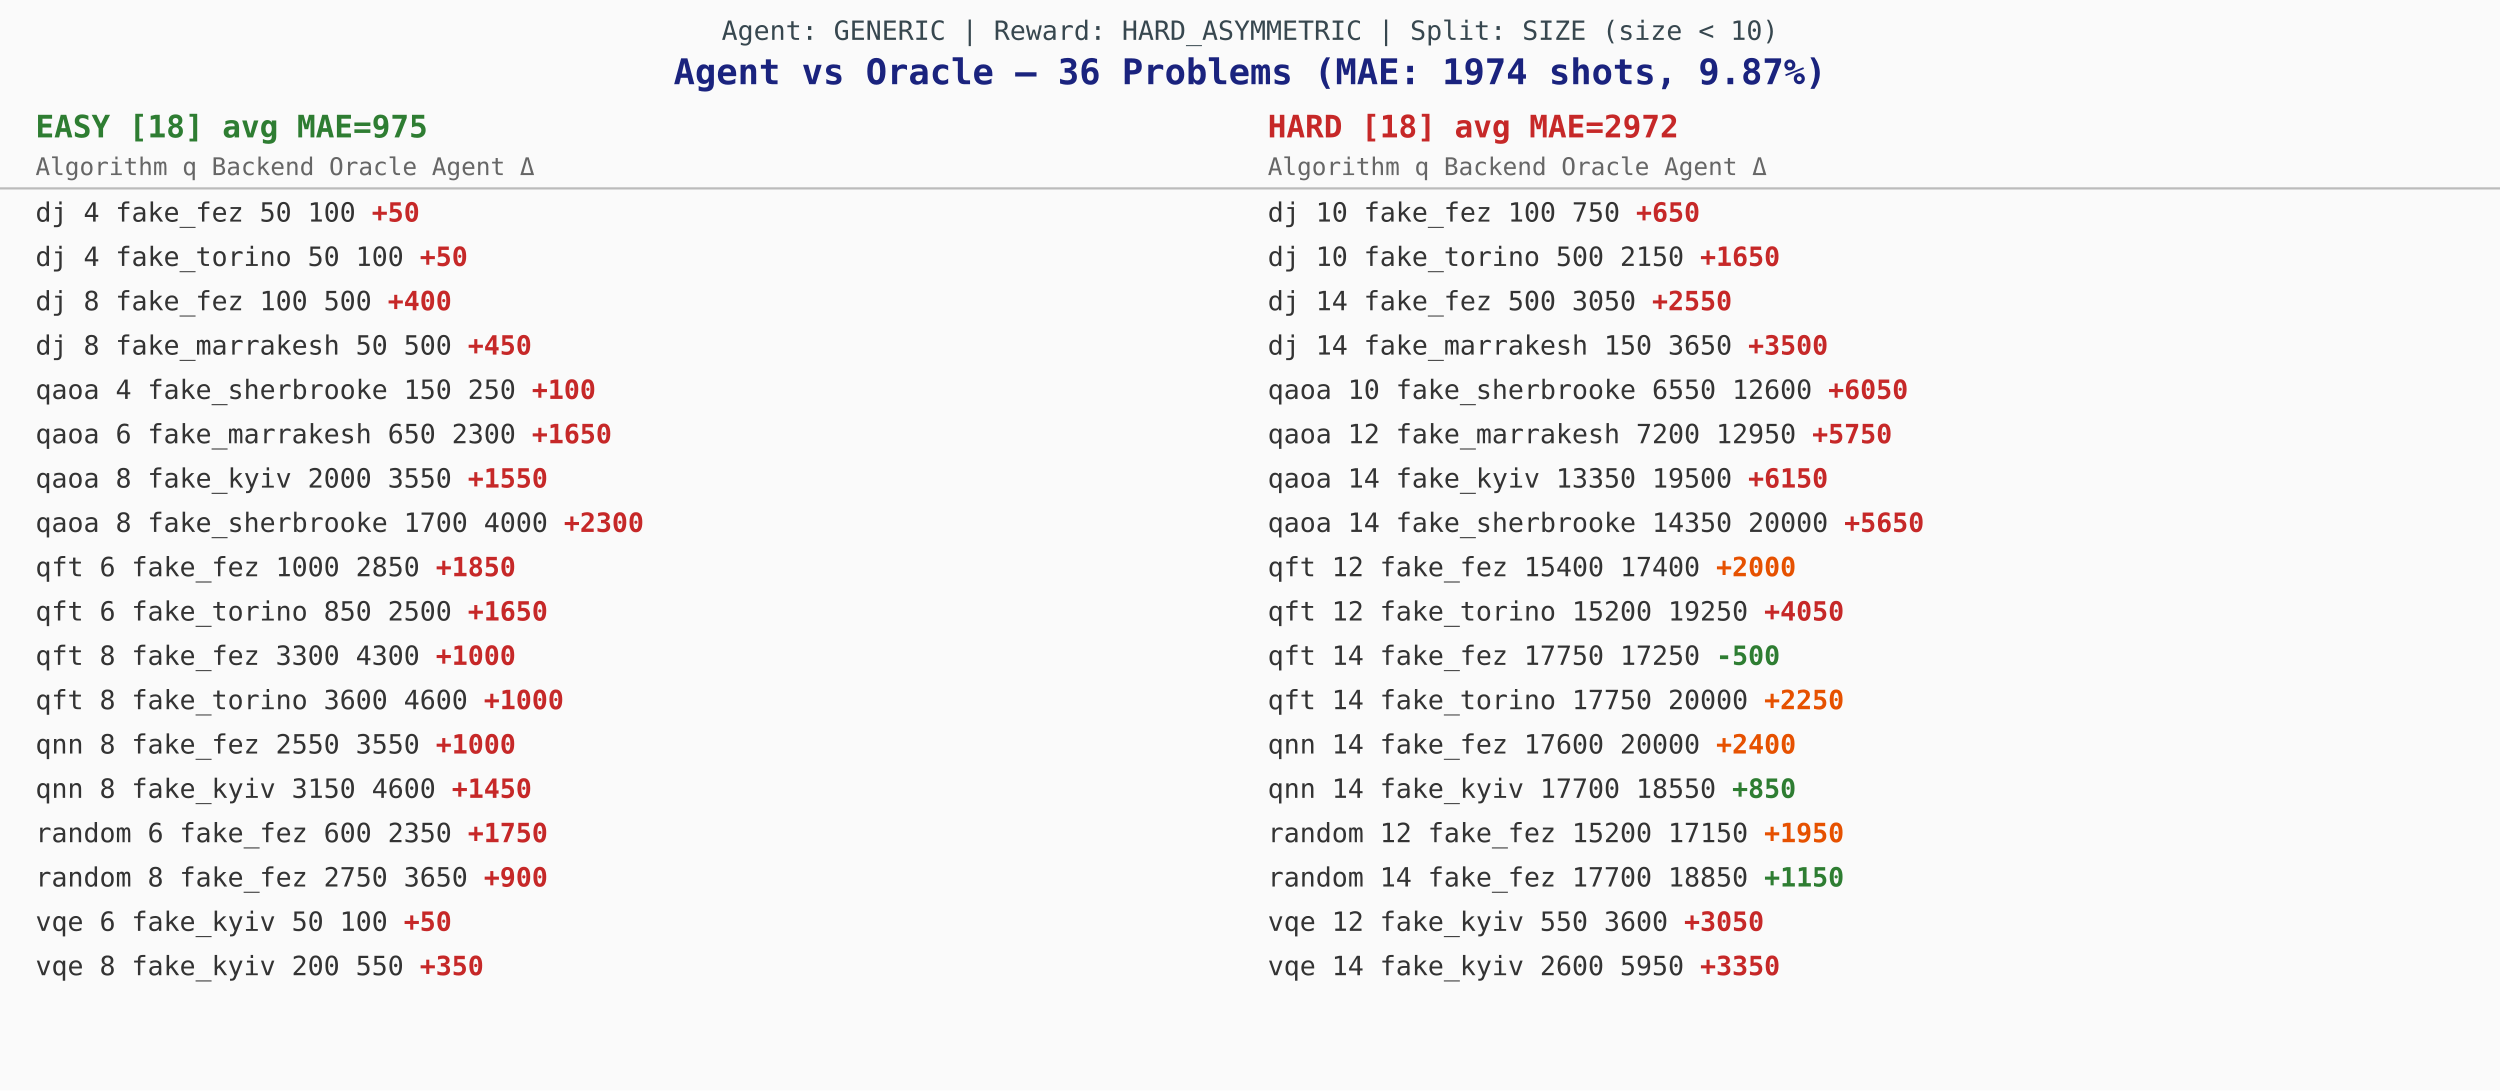
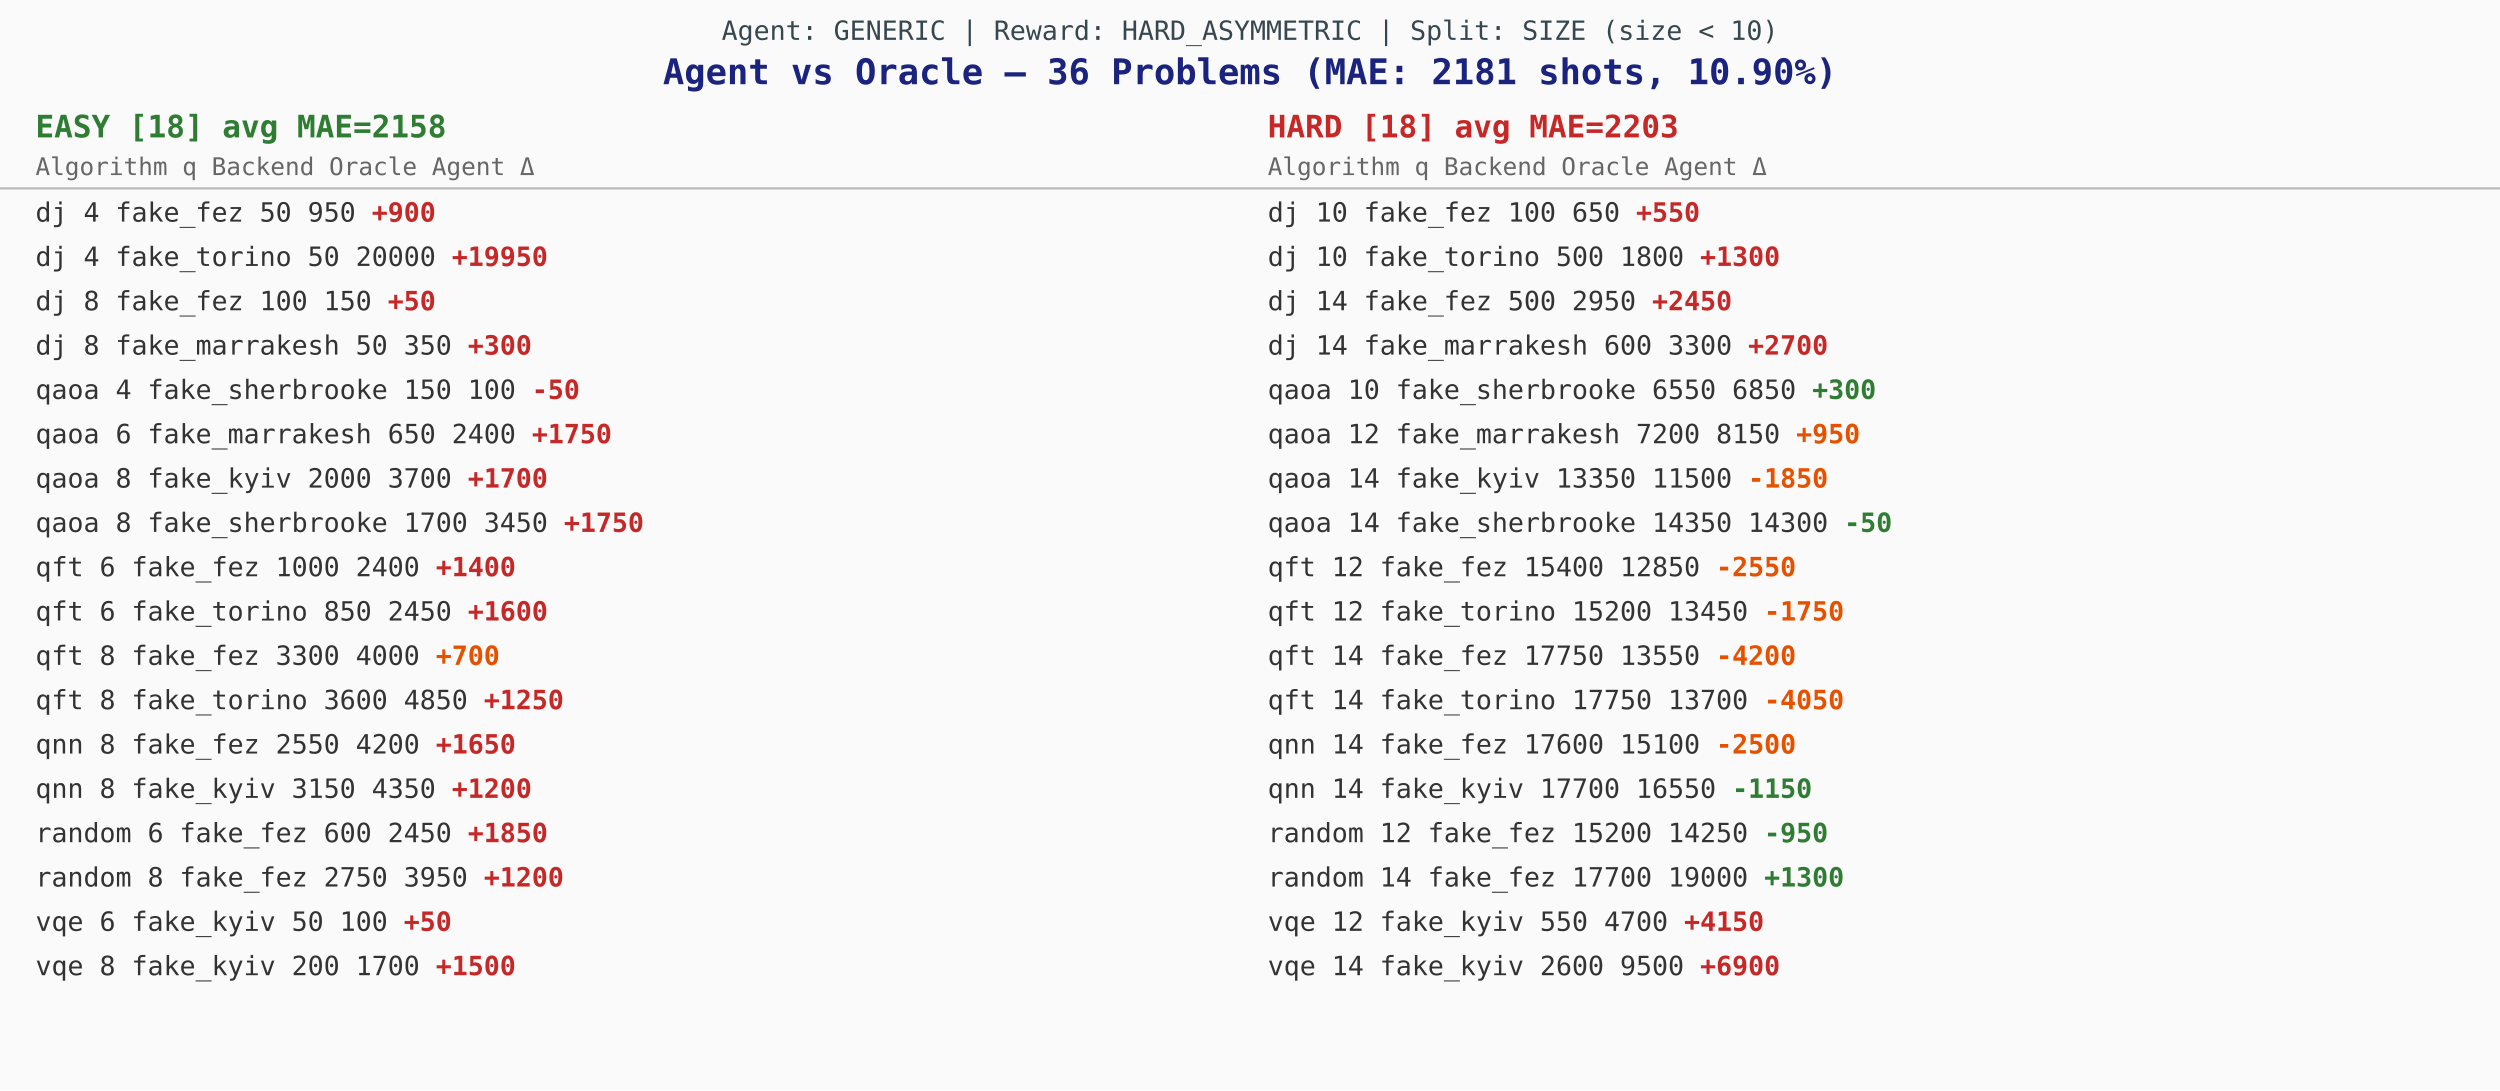
<svg xmlns="http://www.w3.org/2000/svg" width="1128" height="492" font-family="monospace" font-size="12">
  <rect width="1128" height="492" fill="#fafafa" />
  <text x="564" y="18" font-size="12" fill="#37474f" text-anchor="middle">Agent: GENERIC  |  Reward: HARD_ASYMMETRIC  |  Split: SIZE (size &lt; 10)</text>
-   <text x="564" y="38" font-size="16" font-weight="bold" fill="#1a237e" text-anchor="middle">Agent vs Oracle — 36 Problems  (MAE: 1974 shots, 9.87%)</text>
-   <text x="16" y="62" font-size="14" font-weight="bold" fill="#2e7d32">EASY [18]  avg MAE=975</text>
-   <text x="572" y="62" font-size="14" font-weight="bold" fill="#c62828">HARD [18]  avg MAE=2972</text>
+   <text x="564" y="38" font-size="16" font-weight="bold" fill="#1a237e" text-anchor="middle">Agent vs Oracle — 36 Problems  (MAE: 2181 shots, 10.90%)</text>
+   <text x="16" y="62" font-size="14" font-weight="bold" fill="#2e7d32">EASY [18]  avg MAE=2158</text>
+   <text x="572" y="62" font-size="14" font-weight="bold" fill="#c62828">HARD [18]  avg MAE=2203</text>
  <text x="16" y="79" font-size="11" fill="#666">Algorithm    q  Backend             Oracle   Agent        Δ</text>
  <text x="572" y="79" font-size="11" fill="#666">Algorithm    q  Backend             Oracle   Agent        Δ</text>
  <line x1="0" y1="85" x2="1128" y2="85" stroke="#bbb" />
-   <text x="16" y="100" fill="#333">      dj    4  fake_fez                50     100  <tspan fill="#c62828" font-weight="bold">    +50</tspan>
+   <text x="16" y="100" fill="#333">      dj    4  fake_fez                50     950  <tspan fill="#c62828" font-weight="bold">   +900</tspan>
  </text>
-   <text x="16" y="120" fill="#333">      dj    4  fake_torino             50     100  <tspan fill="#c62828" font-weight="bold">    +50</tspan>
+   <text x="16" y="120" fill="#333">      dj    4  fake_torino             50   20000  <tspan fill="#c62828" font-weight="bold"> +19950</tspan>
  </text>
-   <text x="16" y="140" fill="#333">      dj    8  fake_fez               100     500  <tspan fill="#c62828" font-weight="bold">   +400</tspan>
+   <text x="16" y="140" fill="#333">      dj    8  fake_fez               100     150  <tspan fill="#c62828" font-weight="bold">    +50</tspan>
  </text>
-   <text x="16" y="160" fill="#333">      dj    8  fake_marrakesh          50     500  <tspan fill="#c62828" font-weight="bold">   +450</tspan>
+   <text x="16" y="160" fill="#333">      dj    8  fake_marrakesh          50     350  <tspan fill="#c62828" font-weight="bold">   +300</tspan>
  </text>
-   <text x="16" y="180" fill="#333">    qaoa    4  fake_sherbrooke        150     250  <tspan fill="#c62828" font-weight="bold">   +100</tspan>
+   <text x="16" y="180" fill="#333">    qaoa    4  fake_sherbrooke        150     100  <tspan fill="#c62828" font-weight="bold">    -50</tspan>
  </text>
-   <text x="16" y="200" fill="#333">    qaoa    6  fake_marrakesh         650    2300  <tspan fill="#c62828" font-weight="bold">  +1650</tspan>
+   <text x="16" y="200" fill="#333">    qaoa    6  fake_marrakesh         650    2400  <tspan fill="#c62828" font-weight="bold">  +1750</tspan>
  </text>
-   <text x="16" y="220" fill="#333">    qaoa    8  fake_kyiv             2000    3550  <tspan fill="#c62828" font-weight="bold">  +1550</tspan>
+   <text x="16" y="220" fill="#333">    qaoa    8  fake_kyiv             2000    3700  <tspan fill="#c62828" font-weight="bold">  +1700</tspan>
  </text>
-   <text x="16" y="240" fill="#333">    qaoa    8  fake_sherbrooke       1700    4000  <tspan fill="#c62828" font-weight="bold">  +2300</tspan>
+   <text x="16" y="240" fill="#333">    qaoa    8  fake_sherbrooke       1700    3450  <tspan fill="#c62828" font-weight="bold">  +1750</tspan>
  </text>
-   <text x="16" y="260" fill="#333">     qft    6  fake_fez              1000    2850  <tspan fill="#c62828" font-weight="bold">  +1850</tspan>
+   <text x="16" y="260" fill="#333">     qft    6  fake_fez              1000    2400  <tspan fill="#c62828" font-weight="bold">  +1400</tspan>
  </text>
-   <text x="16" y="280" fill="#333">     qft    6  fake_torino            850    2500  <tspan fill="#c62828" font-weight="bold">  +1650</tspan>
+   <text x="16" y="280" fill="#333">     qft    6  fake_torino            850    2450  <tspan fill="#c62828" font-weight="bold">  +1600</tspan>
  </text>
-   <text x="16" y="300" fill="#333">     qft    8  fake_fez              3300    4300  <tspan fill="#c62828" font-weight="bold">  +1000</tspan>
+   <text x="16" y="300" fill="#333">     qft    8  fake_fez              3300    4000  <tspan fill="#e65100" font-weight="bold">   +700</tspan>
  </text>
-   <text x="16" y="320" fill="#333">     qft    8  fake_torino           3600    4600  <tspan fill="#c62828" font-weight="bold">  +1000</tspan>
+   <text x="16" y="320" fill="#333">     qft    8  fake_torino           3600    4850  <tspan fill="#c62828" font-weight="bold">  +1250</tspan>
  </text>
-   <text x="16" y="340" fill="#333">     qnn    8  fake_fez              2550    3550  <tspan fill="#c62828" font-weight="bold">  +1000</tspan>
+   <text x="16" y="340" fill="#333">     qnn    8  fake_fez              2550    4200  <tspan fill="#c62828" font-weight="bold">  +1650</tspan>
  </text>
-   <text x="16" y="360" fill="#333">     qnn    8  fake_kyiv             3150    4600  <tspan fill="#c62828" font-weight="bold">  +1450</tspan>
+   <text x="16" y="360" fill="#333">     qnn    8  fake_kyiv             3150    4350  <tspan fill="#c62828" font-weight="bold">  +1200</tspan>
  </text>
-   <text x="16" y="380" fill="#333">  random    6  fake_fez               600    2350  <tspan fill="#c62828" font-weight="bold">  +1750</tspan>
+   <text x="16" y="380" fill="#333">  random    6  fake_fez               600    2450  <tspan fill="#c62828" font-weight="bold">  +1850</tspan>
  </text>
-   <text x="16" y="400" fill="#333">  random    8  fake_fez              2750    3650  <tspan fill="#c62828" font-weight="bold">   +900</tspan>
+   <text x="16" y="400" fill="#333">  random    8  fake_fez              2750    3950  <tspan fill="#c62828" font-weight="bold">  +1200</tspan>
  </text>
  <text x="16" y="420" fill="#333">     vqe    6  fake_kyiv               50     100  <tspan fill="#c62828" font-weight="bold">    +50</tspan>
  </text>
-   <text x="16" y="440" fill="#333">     vqe    8  fake_kyiv              200     550  <tspan fill="#c62828" font-weight="bold">   +350</tspan>
+   <text x="16" y="440" fill="#333">     vqe    8  fake_kyiv              200    1700  <tspan fill="#c62828" font-weight="bold">  +1500</tspan>
  </text>
-   <text x="572" y="100" fill="#333">      dj   10  fake_fez               100     750  <tspan fill="#c62828" font-weight="bold">   +650</tspan>
+   <text x="572" y="100" fill="#333">      dj   10  fake_fez               100     650  <tspan fill="#c62828" font-weight="bold">   +550</tspan>
  </text>
-   <text x="572" y="120" fill="#333">      dj   10  fake_torino            500    2150  <tspan fill="#c62828" font-weight="bold">  +1650</tspan>
+   <text x="572" y="120" fill="#333">      dj   10  fake_torino            500    1800  <tspan fill="#c62828" font-weight="bold">  +1300</tspan>
  </text>
-   <text x="572" y="140" fill="#333">      dj   14  fake_fez               500    3050  <tspan fill="#c62828" font-weight="bold">  +2550</tspan>
+   <text x="572" y="140" fill="#333">      dj   14  fake_fez               500    2950  <tspan fill="#c62828" font-weight="bold">  +2450</tspan>
  </text>
-   <text x="572" y="160" fill="#333">      dj   14  fake_marrakesh         150    3650  <tspan fill="#c62828" font-weight="bold">  +3500</tspan>
+   <text x="572" y="160" fill="#333">      dj   14  fake_marrakesh         600    3300  <tspan fill="#c62828" font-weight="bold">  +2700</tspan>
  </text>
-   <text x="572" y="180" fill="#333">    qaoa   10  fake_sherbrooke       6550   12600  <tspan fill="#c62828" font-weight="bold">  +6050</tspan>
+   <text x="572" y="180" fill="#333">    qaoa   10  fake_sherbrooke       6550    6850  <tspan fill="#2e7d32" font-weight="bold">   +300</tspan>
  </text>
-   <text x="572" y="200" fill="#333">    qaoa   12  fake_marrakesh        7200   12950  <tspan fill="#c62828" font-weight="bold">  +5750</tspan>
+   <text x="572" y="200" fill="#333">    qaoa   12  fake_marrakesh        7200    8150  <tspan fill="#e65100" font-weight="bold">   +950</tspan>
  </text>
-   <text x="572" y="220" fill="#333">    qaoa   14  fake_kyiv            13350   19500  <tspan fill="#c62828" font-weight="bold">  +6150</tspan>
+   <text x="572" y="220" fill="#333">    qaoa   14  fake_kyiv            13350   11500  <tspan fill="#e65100" font-weight="bold">  -1850</tspan>
  </text>
-   <text x="572" y="240" fill="#333">    qaoa   14  fake_sherbrooke      14350   20000  <tspan fill="#c62828" font-weight="bold">  +5650</tspan>
+   <text x="572" y="240" fill="#333">    qaoa   14  fake_sherbrooke      14350   14300  <tspan fill="#2e7d32" font-weight="bold">    -50</tspan>
  </text>
-   <text x="572" y="260" fill="#333">     qft   12  fake_fez             15400   17400  <tspan fill="#e65100" font-weight="bold">  +2000</tspan>
+   <text x="572" y="260" fill="#333">     qft   12  fake_fez             15400   12850  <tspan fill="#e65100" font-weight="bold">  -2550</tspan>
  </text>
-   <text x="572" y="280" fill="#333">     qft   12  fake_torino          15200   19250  <tspan fill="#c62828" font-weight="bold">  +4050</tspan>
+   <text x="572" y="280" fill="#333">     qft   12  fake_torino          15200   13450  <tspan fill="#e65100" font-weight="bold">  -1750</tspan>
  </text>
-   <text x="572" y="300" fill="#333">     qft   14  fake_fez             17750   17250  <tspan fill="#2e7d32" font-weight="bold">   -500</tspan>
+   <text x="572" y="300" fill="#333">     qft   14  fake_fez             17750   13550  <tspan fill="#e65100" font-weight="bold">  -4200</tspan>
  </text>
-   <text x="572" y="320" fill="#333">     qft   14  fake_torino          17750   20000  <tspan fill="#e65100" font-weight="bold">  +2250</tspan>
+   <text x="572" y="320" fill="#333">     qft   14  fake_torino          17750   13700  <tspan fill="#e65100" font-weight="bold">  -4050</tspan>
  </text>
-   <text x="572" y="340" fill="#333">     qnn   14  fake_fez             17600   20000  <tspan fill="#e65100" font-weight="bold">  +2400</tspan>
+   <text x="572" y="340" fill="#333">     qnn   14  fake_fez             17600   15100  <tspan fill="#e65100" font-weight="bold">  -2500</tspan>
  </text>
-   <text x="572" y="360" fill="#333">     qnn   14  fake_kyiv            17700   18550  <tspan fill="#2e7d32" font-weight="bold">   +850</tspan>
+   <text x="572" y="360" fill="#333">     qnn   14  fake_kyiv            17700   16550  <tspan fill="#2e7d32" font-weight="bold">  -1150</tspan>
  </text>
-   <text x="572" y="380" fill="#333">  random   12  fake_fez             15200   17150  <tspan fill="#e65100" font-weight="bold">  +1950</tspan>
+   <text x="572" y="380" fill="#333">  random   12  fake_fez             15200   14250  <tspan fill="#2e7d32" font-weight="bold">   -950</tspan>
  </text>
-   <text x="572" y="400" fill="#333">  random   14  fake_fez             17700   18850  <tspan fill="#2e7d32" font-weight="bold">  +1150</tspan>
+   <text x="572" y="400" fill="#333">  random   14  fake_fez             17700   19000  <tspan fill="#2e7d32" font-weight="bold">  +1300</tspan>
  </text>
-   <text x="572" y="420" fill="#333">     vqe   12  fake_kyiv              550    3600  <tspan fill="#c62828" font-weight="bold">  +3050</tspan>
+   <text x="572" y="420" fill="#333">     vqe   12  fake_kyiv              550    4700  <tspan fill="#c62828" font-weight="bold">  +4150</tspan>
  </text>
-   <text x="572" y="440" fill="#333">     vqe   14  fake_kyiv             2600    5950  <tspan fill="#c62828" font-weight="bold">  +3350</tspan>
+   <text x="572" y="440" fill="#333">     vqe   14  fake_kyiv             2600    9500  <tspan fill="#c62828" font-weight="bold">  +6900</tspan>
  </text>
</svg>
